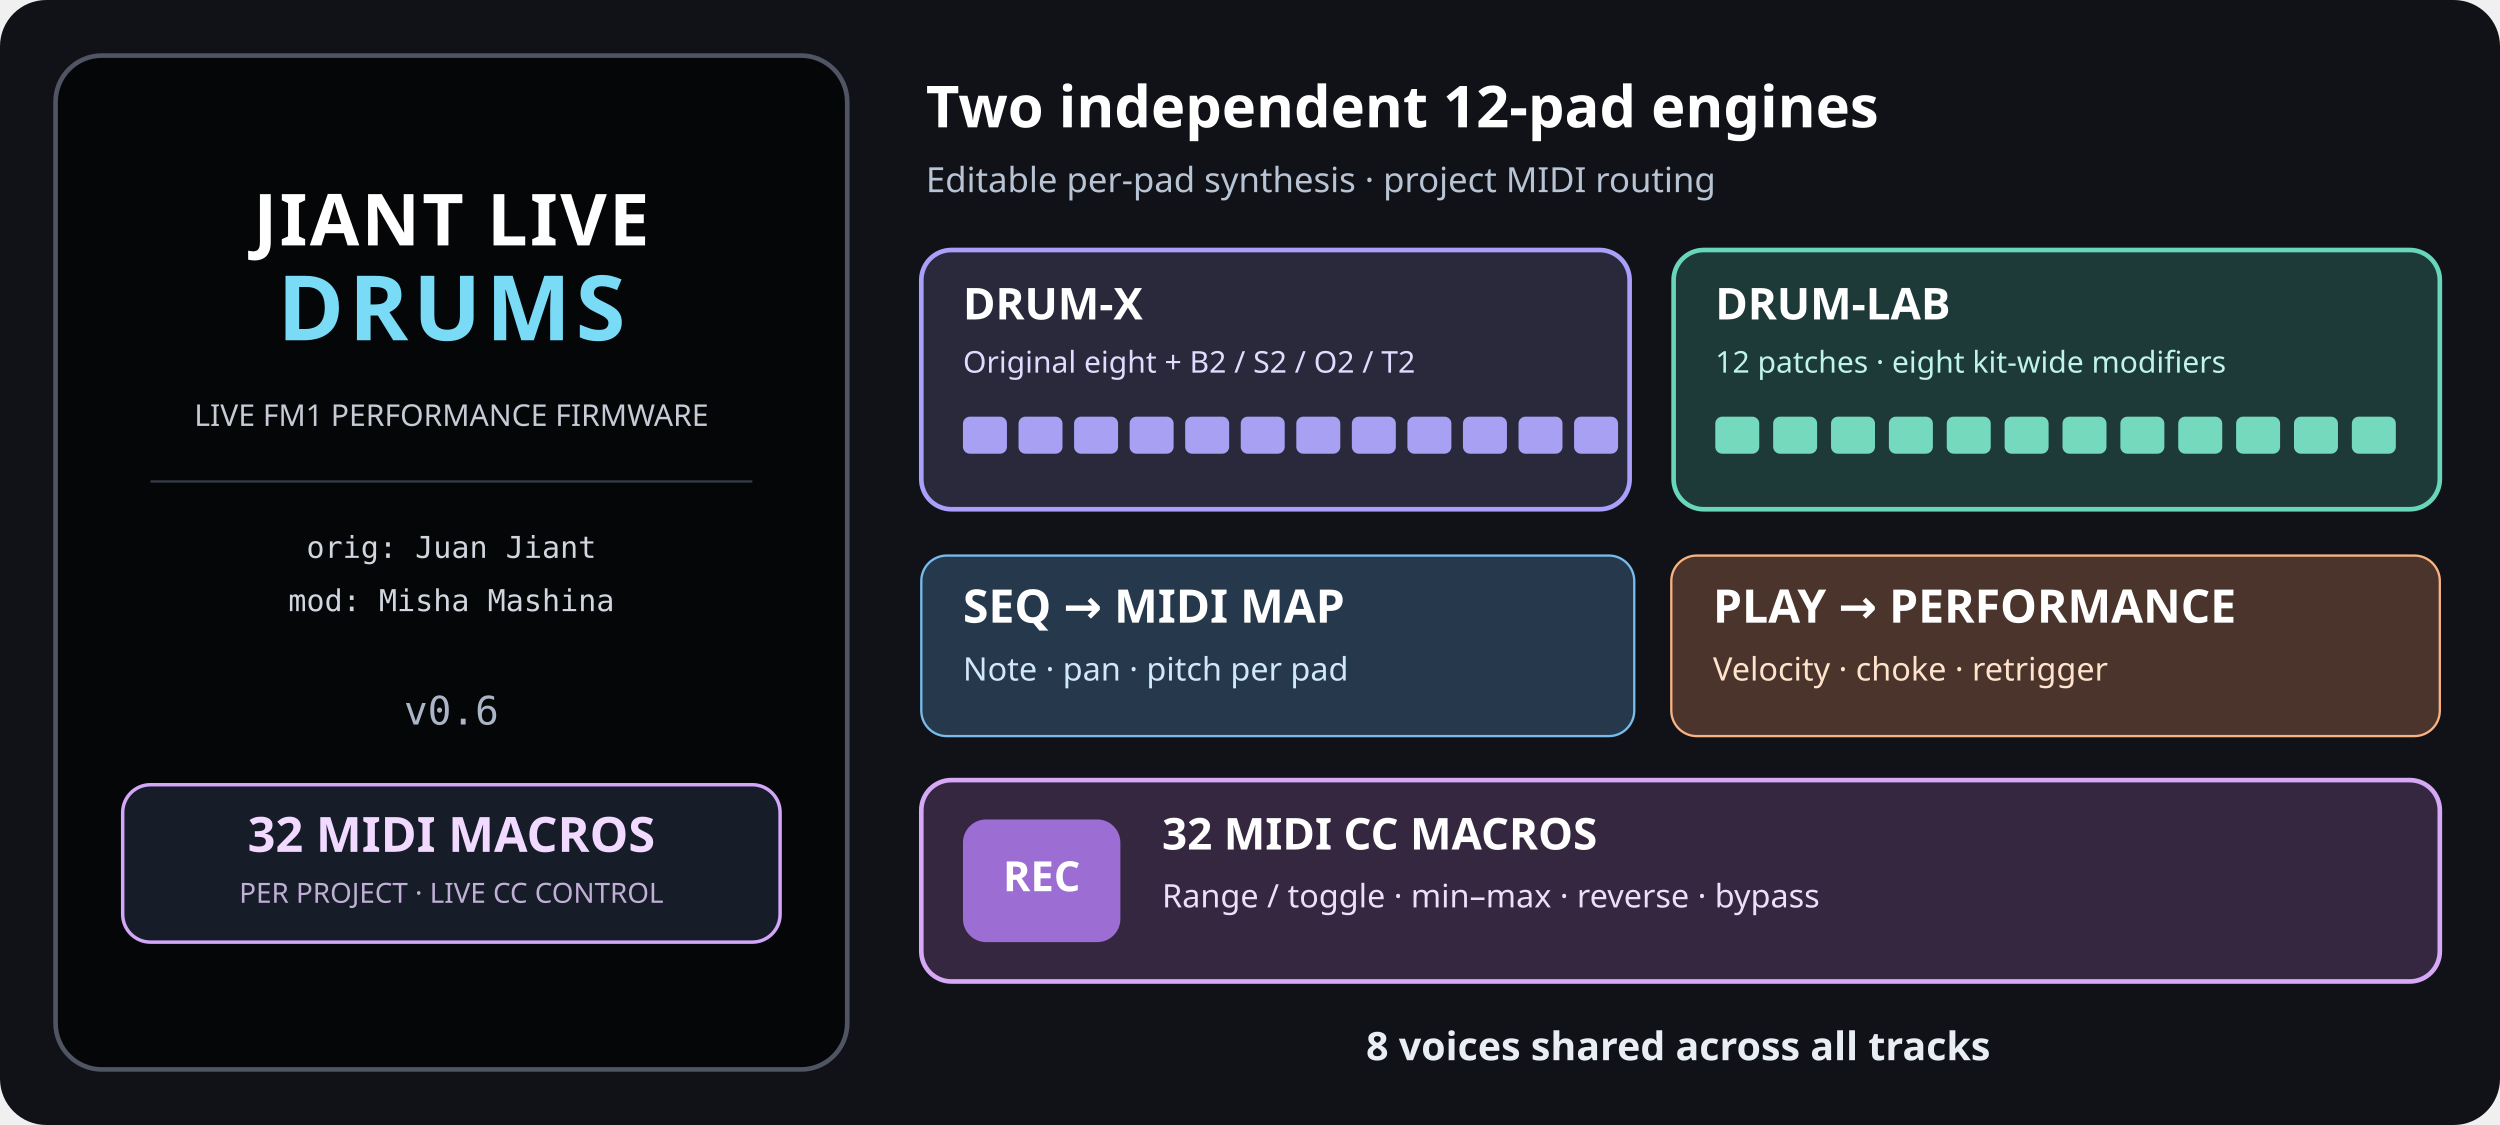
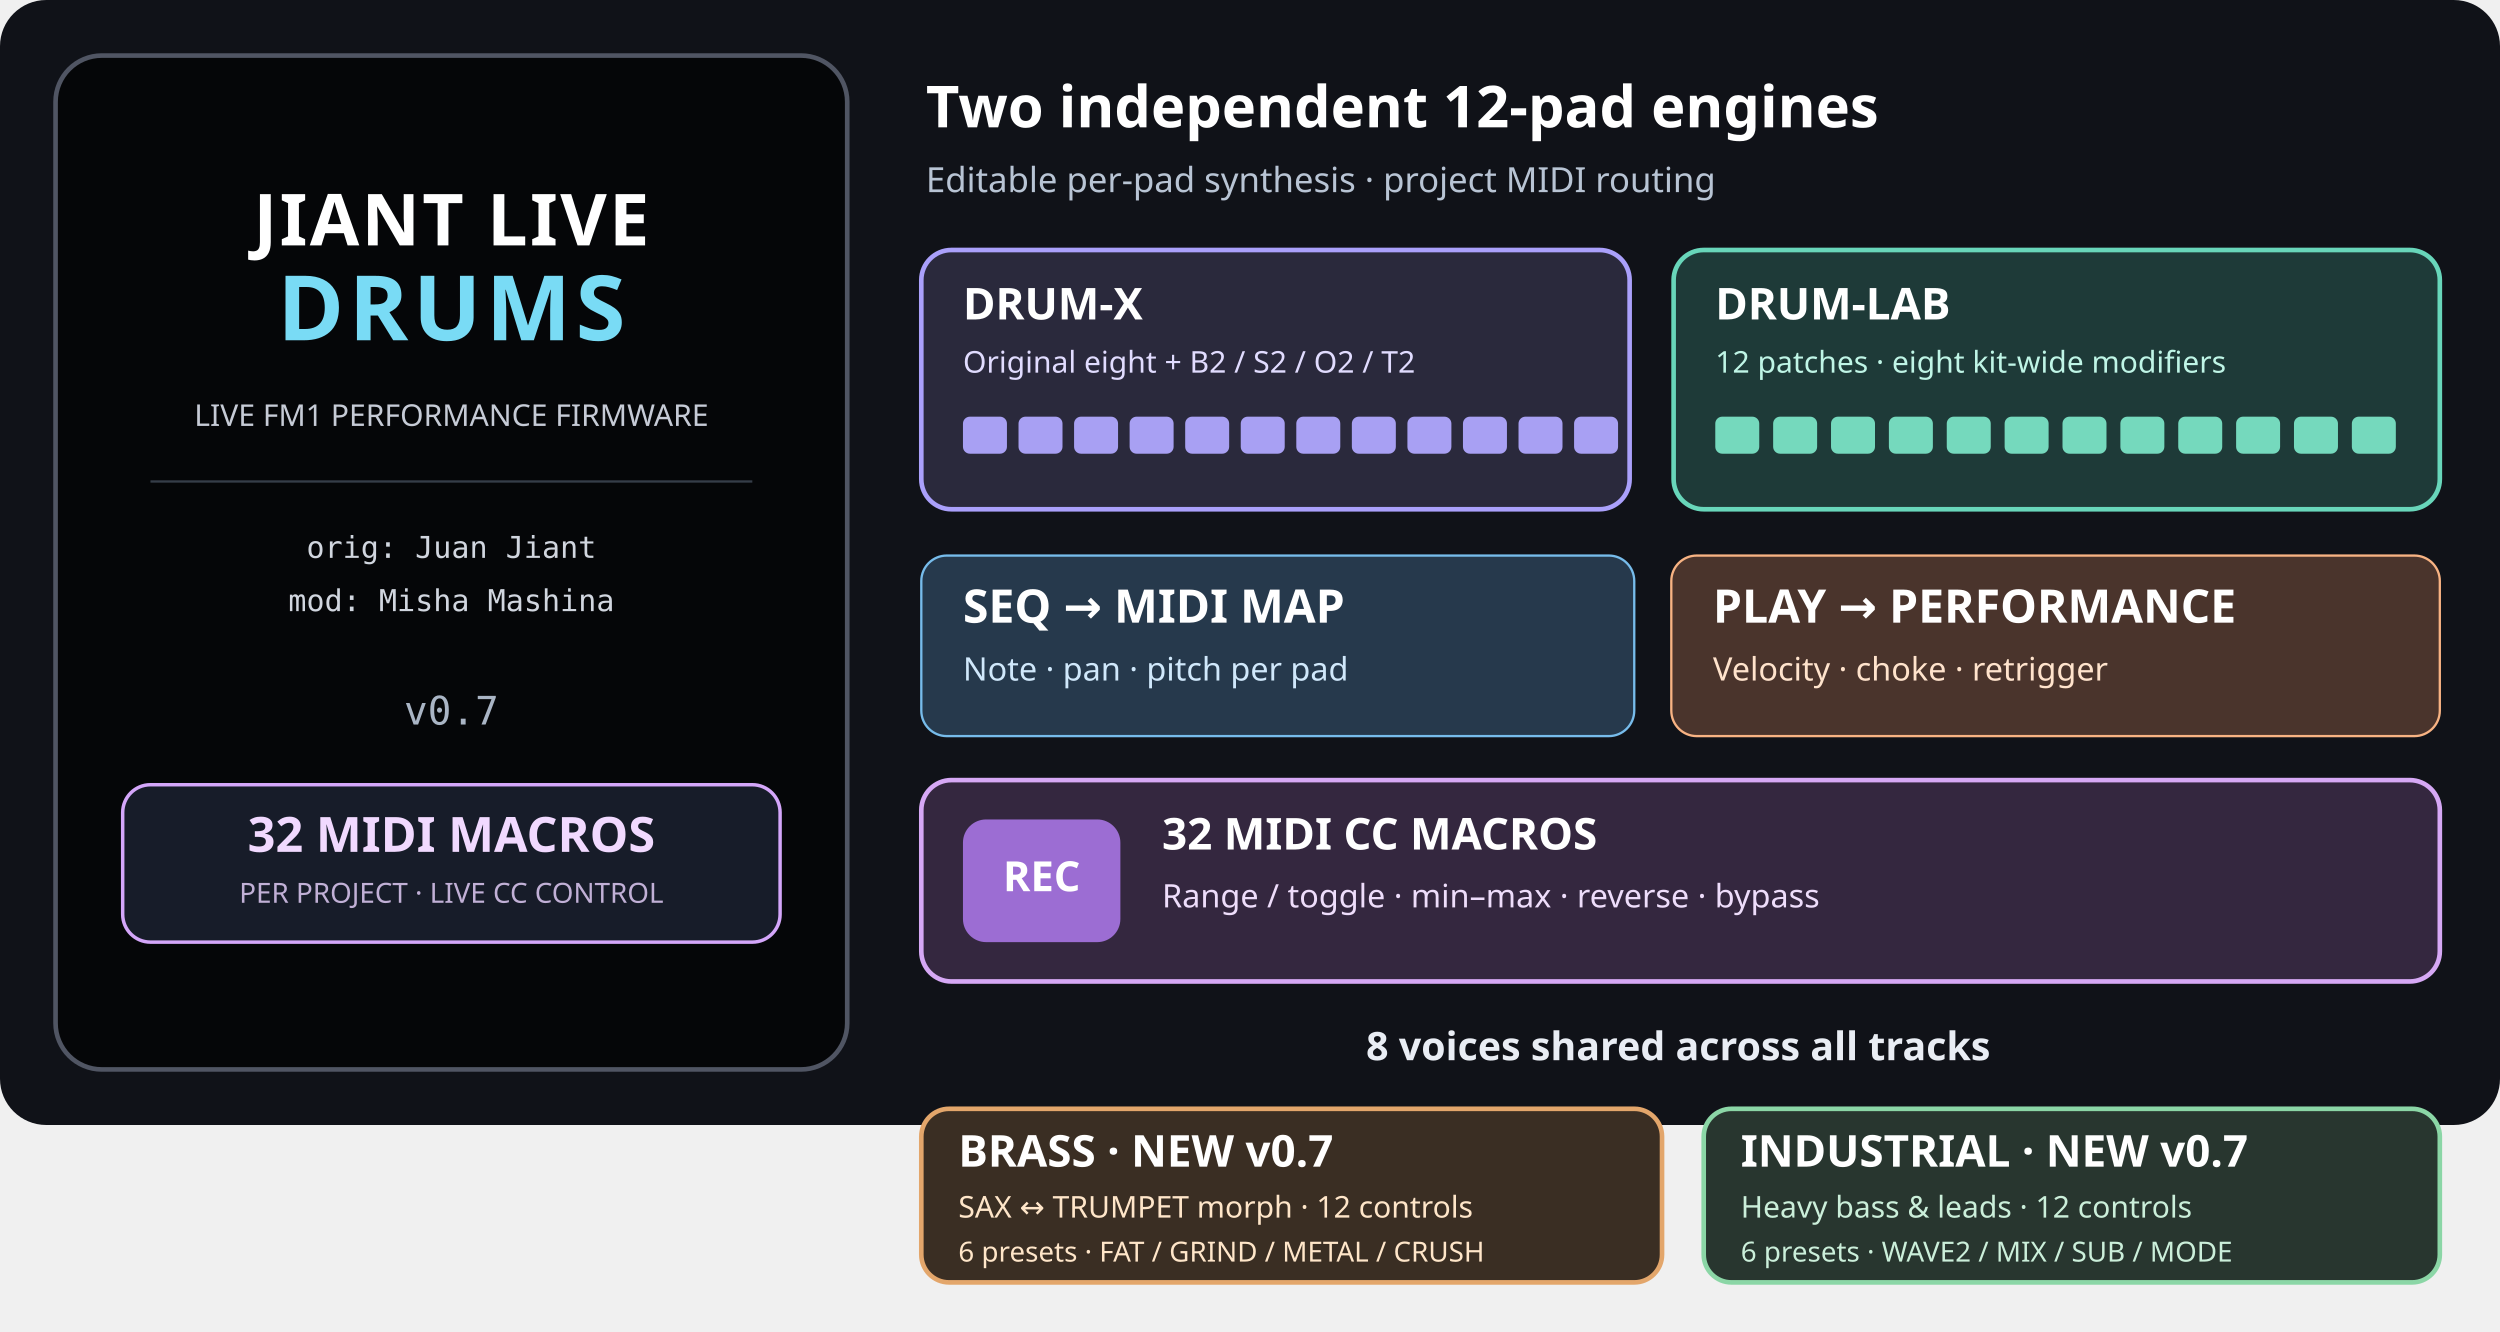
- <svg xmlns="http://www.w3.org/2000/svg" width="1080" height="486" viewBox="0 0 1080 486" role="img" aria-labelledby="title description">
+ <svg xmlns="http://www.w3.org/2000/svg" width="1080" height="575" viewBox="0 0 1080 575" role="img" aria-labelledby="title description">
  <rect width="1080" height="486" rx="20" fill="#101218" />
  <rect x="24" y="24" width="342" height="438" rx="20" fill="#050608" stroke="#505563" stroke-width="2" />
  <text x="195" y="106" text-anchor="middle" fill="#fff" font-family="sans-serif" font-size="31" font-weight="bold" letter-spacing="1">JIANT LIVE</text>
  <text x="195" y="147" text-anchor="middle" fill="#79dbf5" font-family="sans-serif" font-size="39" font-weight="bold" letter-spacing="2">DRUMS</text>
  <text x="195" y="184" text-anchor="middle" fill="#c6cbd6" font-family="sans-serif" font-size="13">LIVE FM1 PERFORMANCE FIRMWARE</text>
  <path d="M65 208 H325" stroke="#353d48" />
  <text x="195" y="241" text-anchor="middle" fill="#d1d6df" font-family="monospace" font-size="13">orig: Juan Jiant</text>
  <text x="195" y="264" text-anchor="middle" fill="#d1d6df" font-family="monospace" font-size="13">mod: Misha Mashina</text>
-   <text x="195" y="313" text-anchor="middle" fill="#aab5c5" font-family="monospace" font-size="17">v0.6</text>
+   <text x="195" y="313" text-anchor="middle" fill="#aab5c5" font-family="monospace" font-size="17">v0.7</text>
  <rect x="53" y="339" width="284" height="68" rx="12" fill="#171c29" stroke="#d4a6fa" stroke-width="1.5" />
  <text x="195" y="368" text-anchor="middle" fill="#f1d9ff" font-family="sans-serif" font-size="21" font-weight="bold">32 MIDI MACROS</text>
  <text x="195" y="390" text-anchor="middle" fill="#c1b0d6" font-family="sans-serif" font-size="12">PER PROJECT · LIVE CC CONTROL</text>
  <text x="400" y="55" fill="#fff" font-family="sans-serif" font-size="25" font-weight="bold">Two independent 12-pad engines</text>
  <text x="400" y="83" fill="#b8c4d4" font-family="sans-serif" font-size="15">Editable per-pad synthesis · project MIDI routing</text>
  <rect x="398" y="108" width="306" height="112" rx="13" fill="#2a293c" stroke="#aaa0fb" stroke-width="2" />
  <text x="416" y="138" fill="#fff" font-family="sans-serif" font-size="19" font-weight="bold">DRUM-X</text>
  <text x="416" y="161" fill="#e1dcff" font-family="sans-serif" font-size="13">Original eight + B2 / S2 / O2 / T2</text>
  <g fill="#a8a0f3">
    <rect x="416" y="180" width="19" height="16" rx="3" />
    <rect x="440" y="180" width="19" height="16" rx="3" />
    <rect x="464" y="180" width="19" height="16" rx="3" />
    <rect x="488" y="180" width="19" height="16" rx="3" />
    <rect x="512" y="180" width="19" height="16" rx="3" />
    <rect x="536" y="180" width="19" height="16" rx="3" />
    <rect x="560" y="180" width="19" height="16" rx="3" />
    <rect x="584" y="180" width="19" height="16" rx="3" />
    <rect x="608" y="180" width="19" height="16" rx="3" />
    <rect x="632" y="180" width="19" height="16" rx="3" />
    <rect x="656" y="180" width="19" height="16" rx="3" />
    <rect x="680" y="180" width="19" height="16" rx="3" />
  </g>
  <rect x="723" y="108" width="331" height="112" rx="13" fill="#1e3a38" stroke="#68d6ba" stroke-width="2" />
  <text x="741" y="138" fill="#fff" font-family="sans-serif" font-size="19" font-weight="bold">DRUM-LAB</text>
  <text x="741" y="161" fill="#bff5e6" font-family="sans-serif" font-size="13">12 patches · eight kit-wide modifiers</text>
  <g fill="#75d9bd">
    <rect x="741" y="180" width="19" height="16" rx="3" />
    <rect x="766" y="180" width="19" height="16" rx="3" />
    <rect x="791" y="180" width="19" height="16" rx="3" />
    <rect x="816" y="180" width="19" height="16" rx="3" />
    <rect x="841" y="180" width="19" height="16" rx="3" />
    <rect x="866" y="180" width="19" height="16" rx="3" />
    <rect x="891" y="180" width="19" height="16" rx="3" />
    <rect x="916" y="180" width="19" height="16" rx="3" />
    <rect x="941" y="180" width="19" height="16" rx="3" />
    <rect x="966" y="180" width="19" height="16" rx="3" />
    <rect x="991" y="180" width="19" height="16" rx="3" />
    <rect x="1016" y="180" width="19" height="16" rx="3" />
  </g>
  <rect x="398" y="240" width="308" height="78" rx="11" fill="#26394c" stroke="#77bceb" />
  <text x="416" y="269" fill="#fff" font-family="sans-serif" font-size="20" font-weight="bold">SEQ → MIDI MAP</text>
  <text x="416" y="294" fill="#d0e8fb" font-family="sans-serif" font-size="14">Note · pan · pitch per pad</text>
  <rect x="722" y="240" width="332" height="78" rx="11" fill="#4a342c" stroke="#f8b383" />
  <text x="740" y="269" fill="#fff" font-family="sans-serif" font-size="20" font-weight="bold">PLAY → PERFORMANCE</text>
  <text x="740" y="294" fill="#ffe3cc" font-family="sans-serif" font-size="14">Velocity · choke · retrigger</text>
  <rect x="398" y="337" width="656" height="87" rx="13" fill="#34273f" stroke="#d6a8f5" stroke-width="2" />
  <rect x="416" y="354" width="68" height="53" rx="10" fill="#9c6dd3" />
  <text x="450" y="385" text-anchor="middle" fill="#ffffff" font-family="sans-serif" font-size="18" font-weight="bold">REC</text>
  <text x="502" y="367" fill="#ffffff" font-family="sans-serif" font-size="19" font-weight="bold">32 MIDI CC MACROS</text>
  <text x="502" y="392" fill="#eeddfb" font-family="sans-serif" font-size="14">Range / toggle · min–max · reverse · bypass</text>
  <text x="725" y="458" text-anchor="middle" fill="#e9edf4" font-family="sans-serif" font-size="17" font-weight="bold">8 voices shared across all tracks</text>
+   <rect x="398" y="479" width="320" height="75" rx="12" fill="#3a2e23" stroke="#e3a66b" stroke-width="2" />
+   <text x="414" y="504" fill="#fff" font-family="sans-serif" font-size="19" font-weight="bold">BRASS · NEW v0.7</text>
+   <text x="414" y="526" fill="#ffe6c9" font-family="sans-serif" font-size="13">SAX ↔ TRUMPET morph · 12 controls</text>
+   <text x="414" y="545" fill="#ffe6c9" font-family="sans-serif" font-size="12">6 presets · FAT / GRIND / METAL / CRUSH</text>
+   <rect x="736" y="479" width="318" height="75" rx="12" fill="#28362f" stroke="#8bd6a6" stroke-width="2" />
+   <text x="752" y="504" fill="#fff" font-family="sans-serif" font-size="19" font-weight="bold">INDUSTRIAL · NEW v0.7</text>
+   <text x="752" y="526" fill="#cbefda" font-family="sans-serif" font-size="13">Heavy bass &amp; leads · 12 controls</text>
+   <text x="752" y="545" fill="#cbefda" font-family="sans-serif" font-size="12">6 presets · WAVE2 / MIX / SUB / MODE</text>
</svg>
